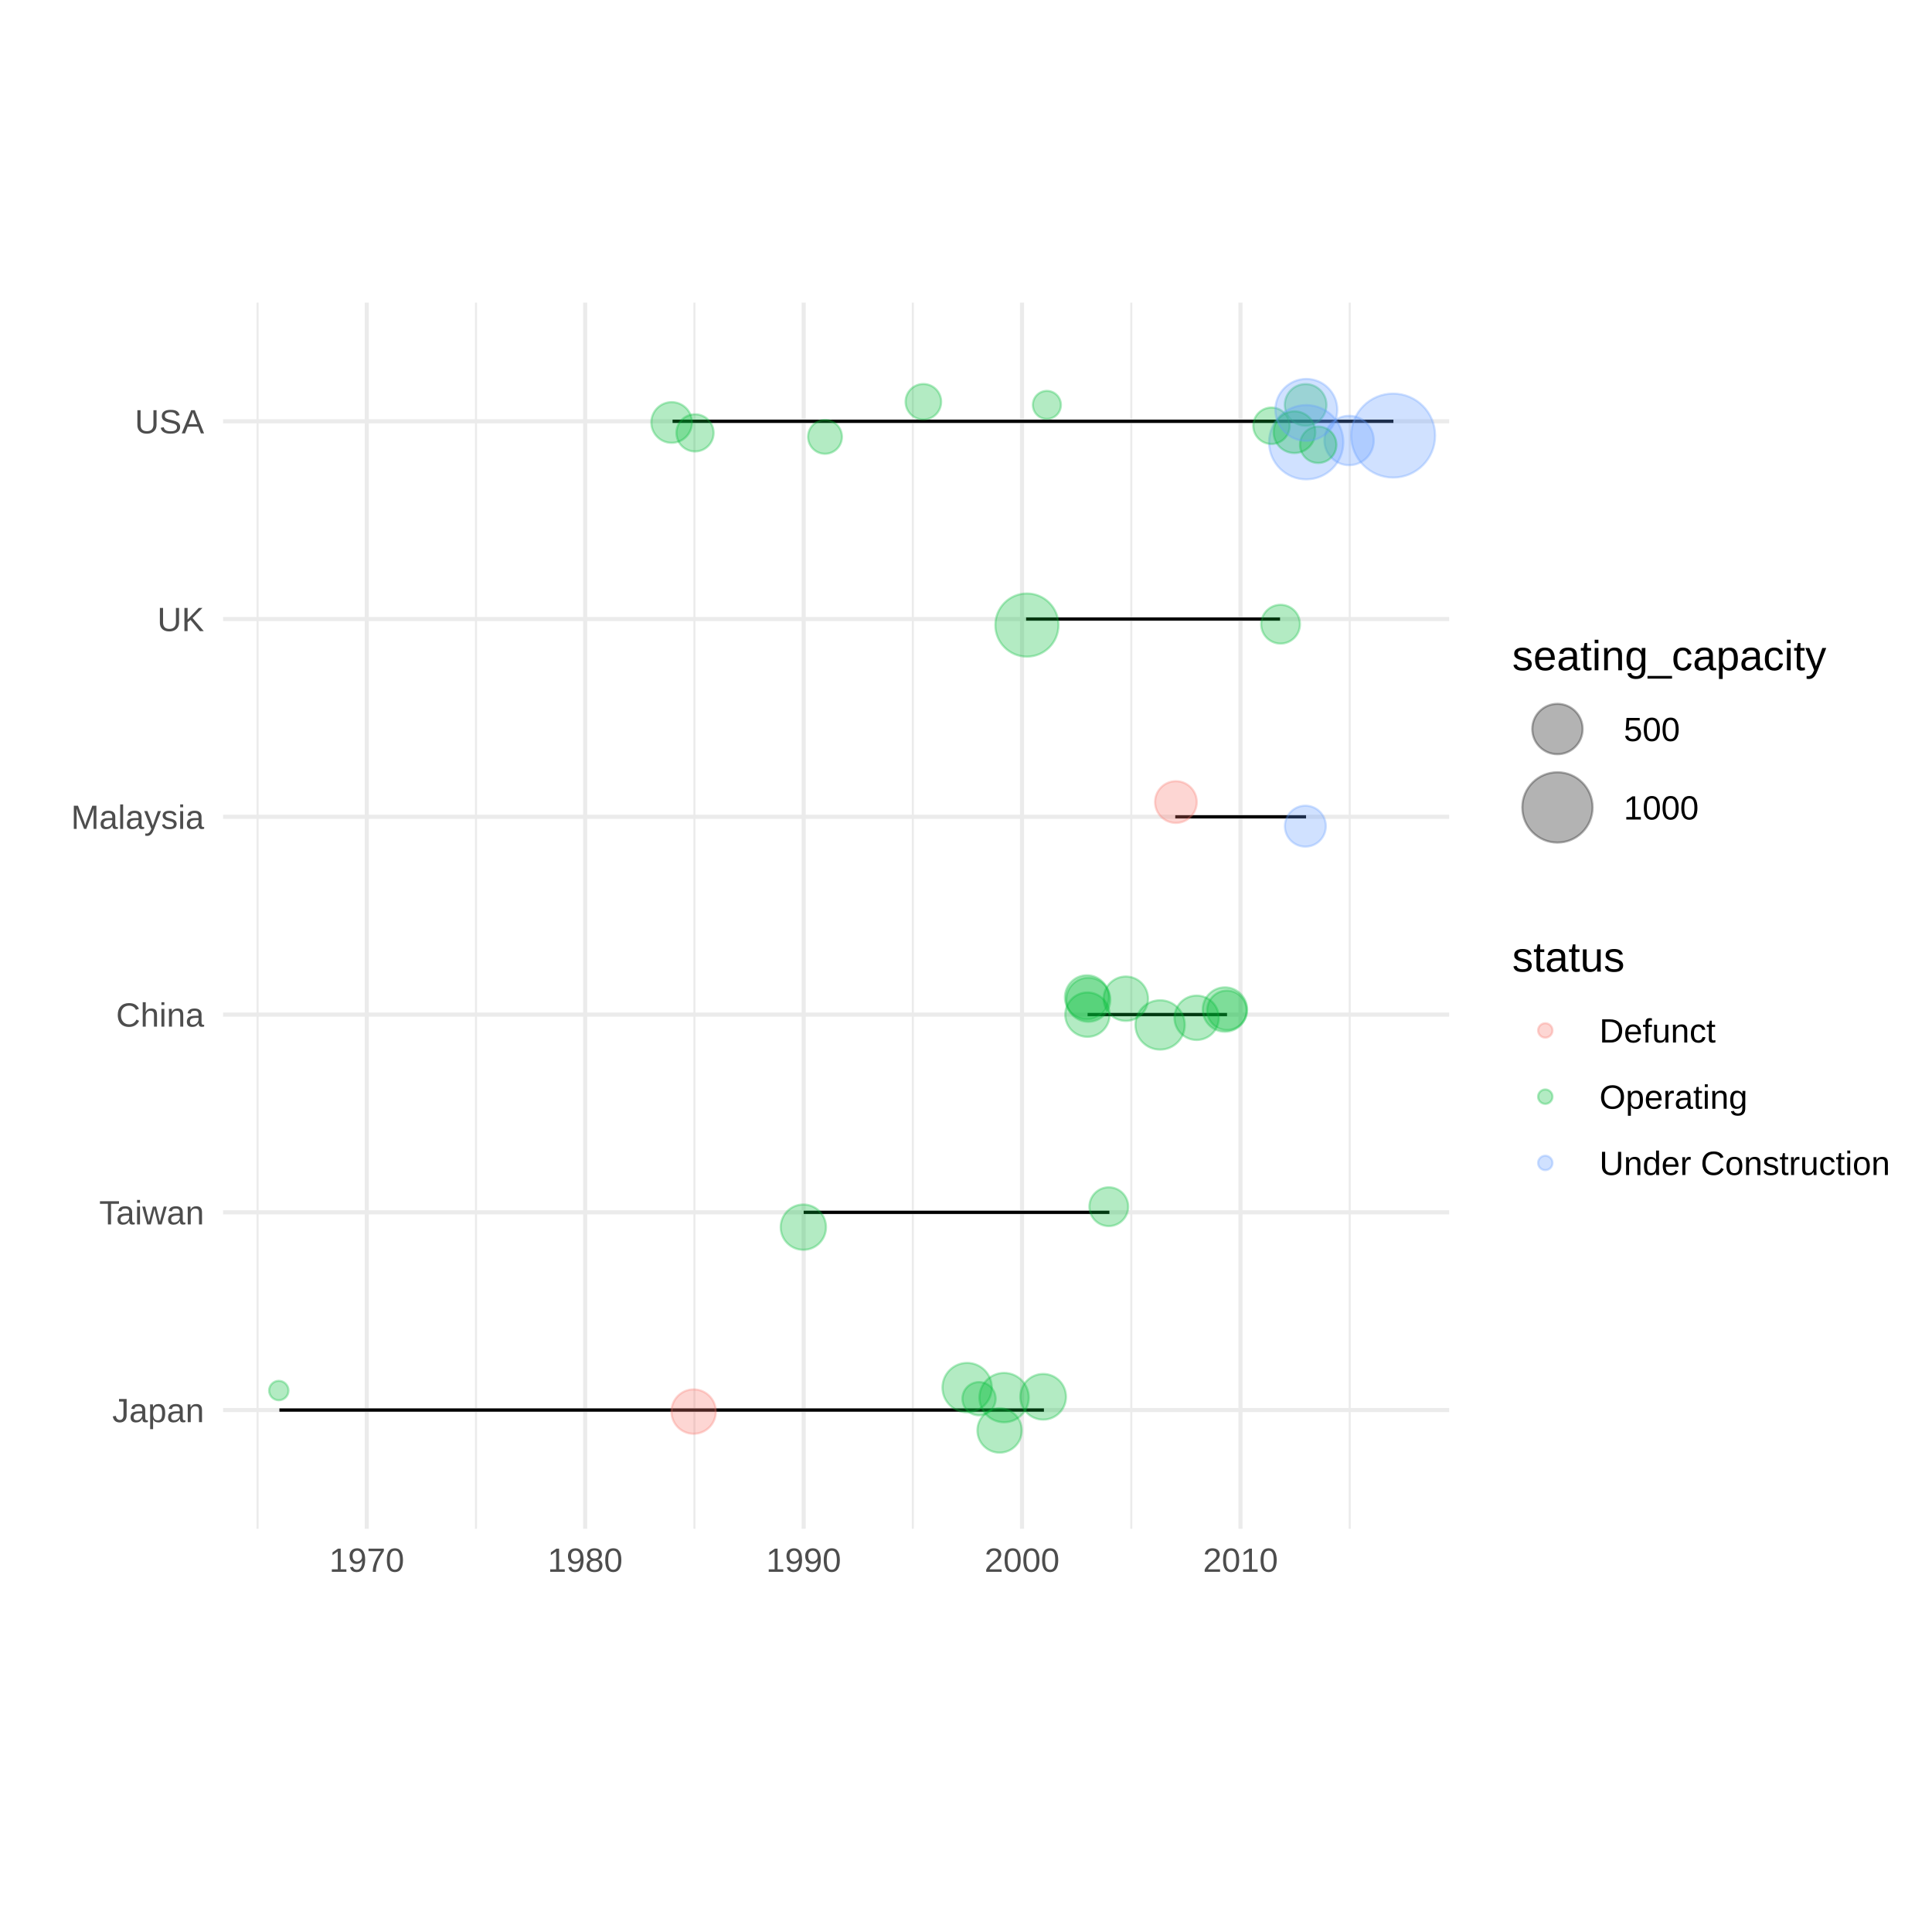
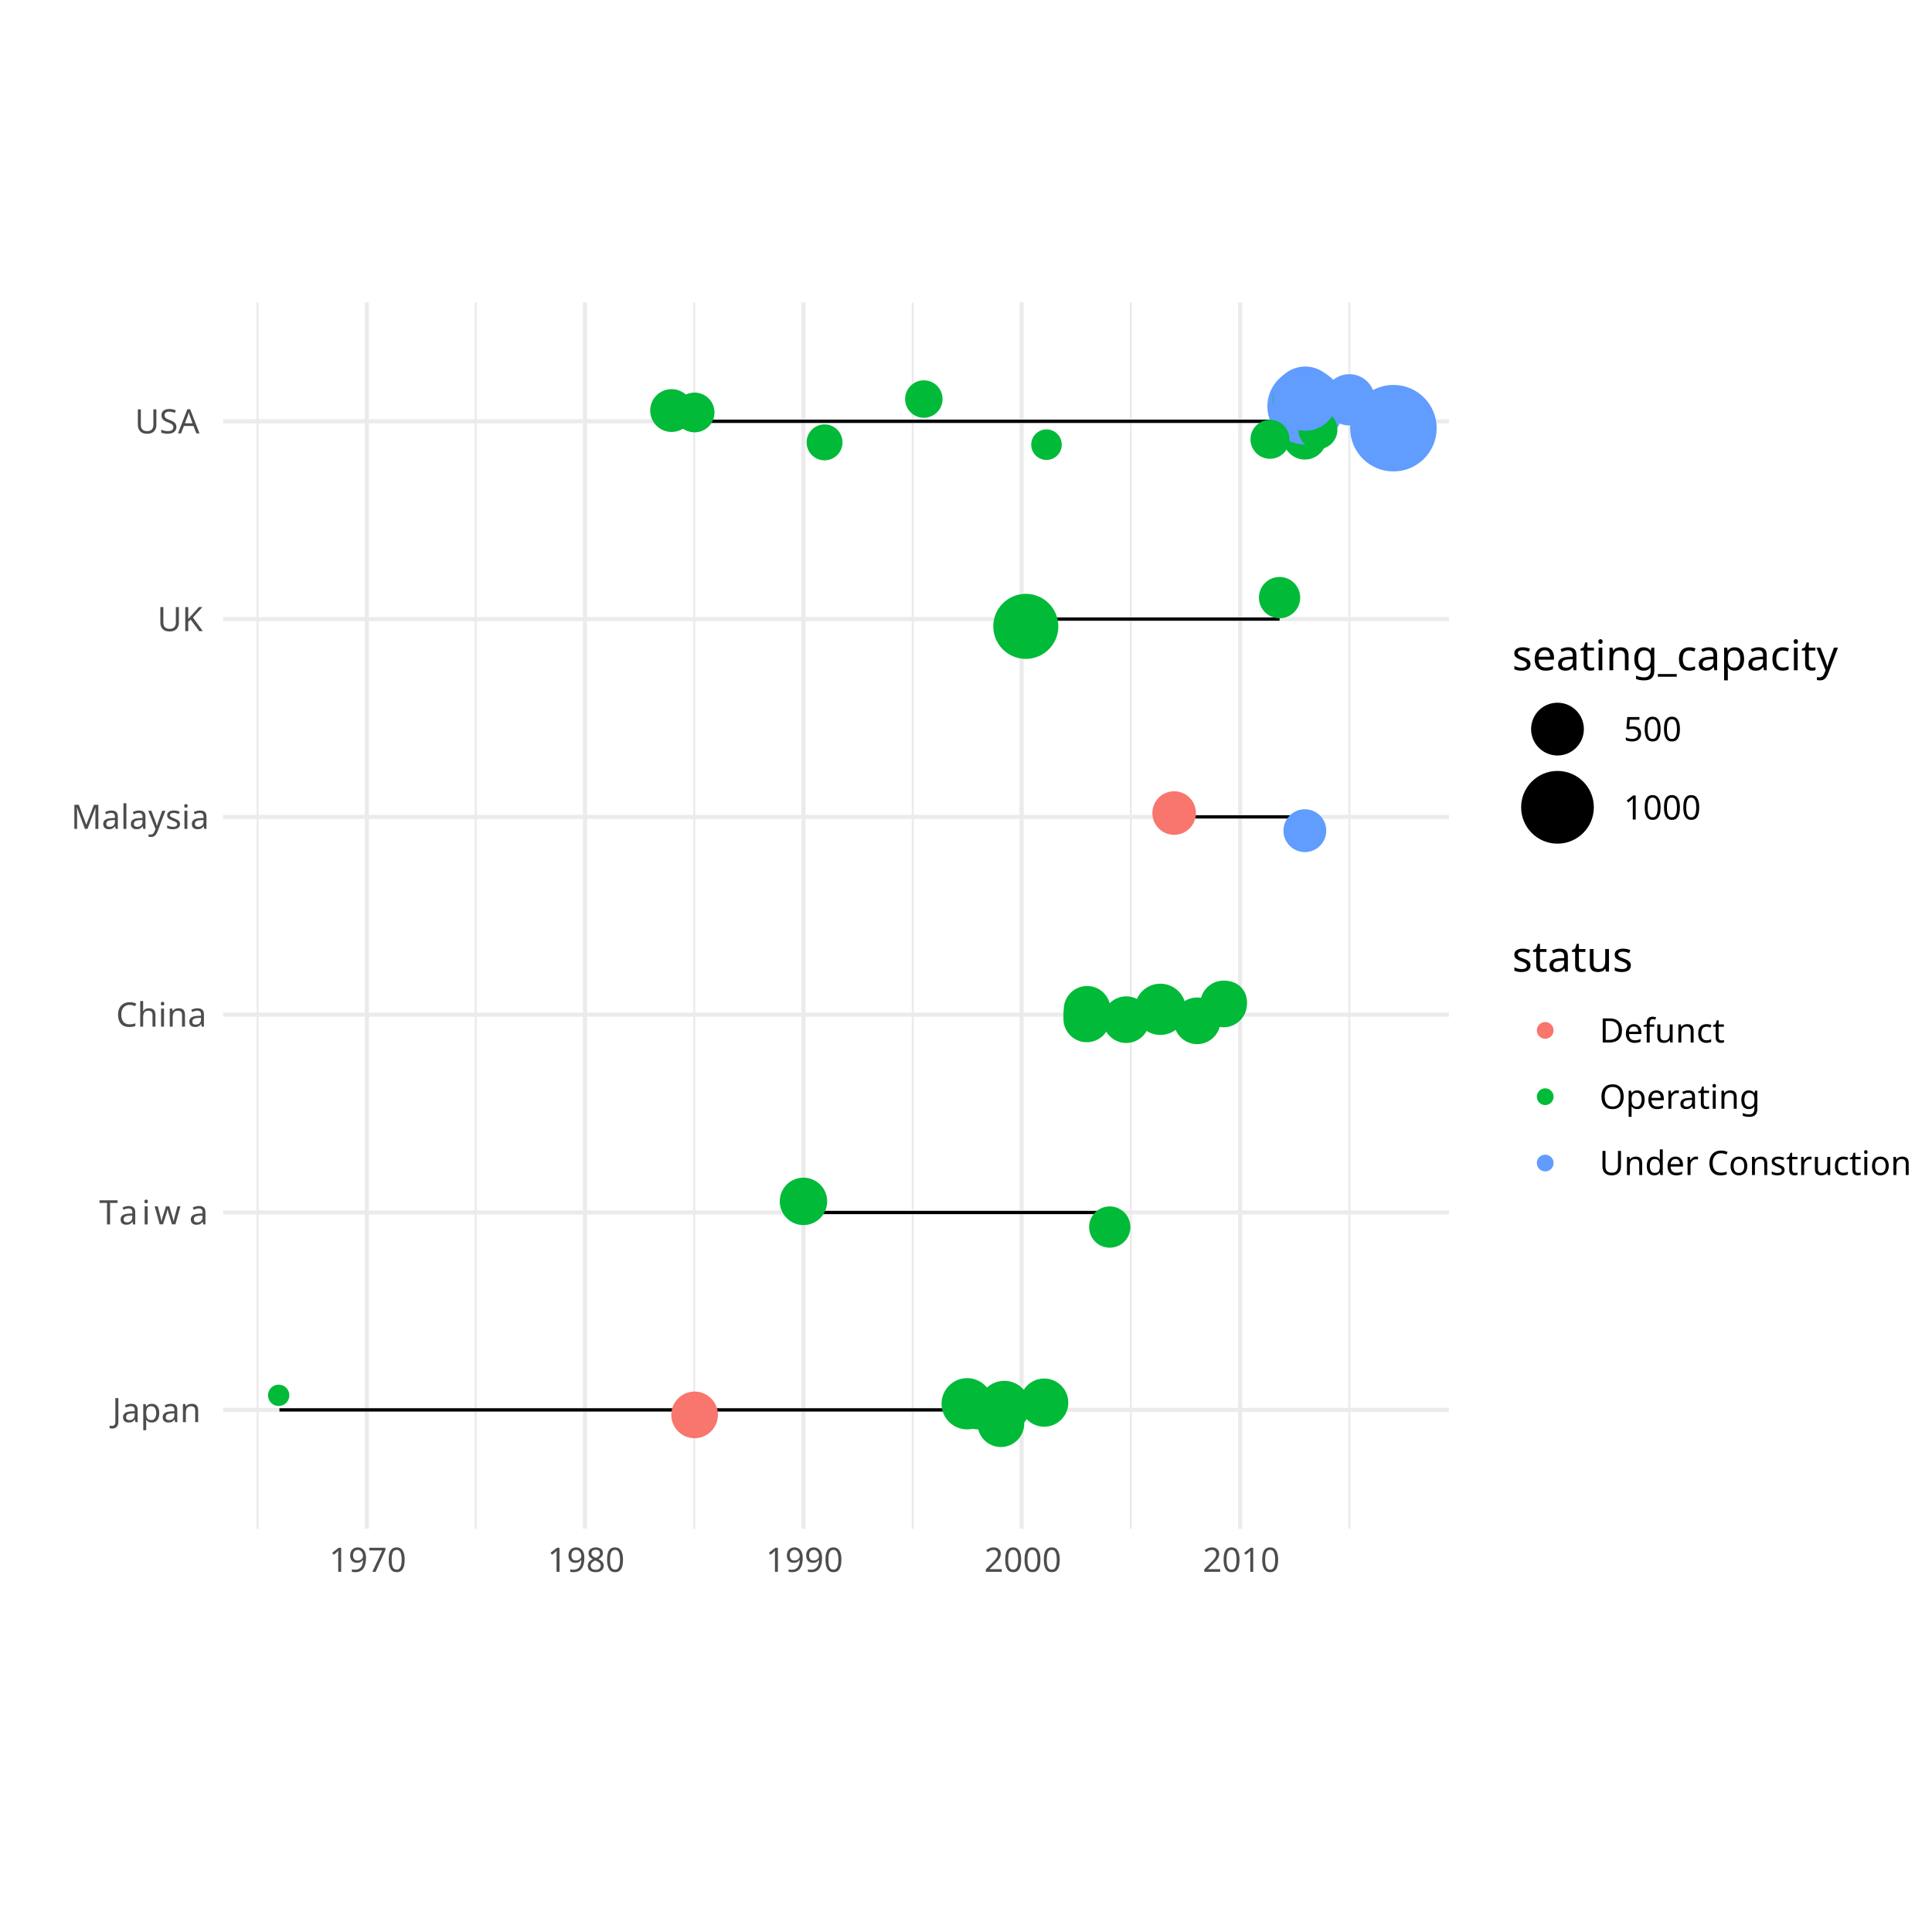
- <svg xmlns="http://www.w3.org/2000/svg" class="svglite" width="504.00pt" height="504.00pt" viewBox="0 0 504.00 504.00">
-   <defs>
-     <style type="text/css">
-     .svglite line, .svglite polyline, .svglite polygon, .svglite path, .svglite rect, .svglite circle {
-       fill: none;
-       stroke: #000000;
-       stroke-linecap: round;
-       stroke-linejoin: round;
-       stroke-miterlimit: 10.00;
-     }
-     .svglite text {
-       white-space: pre;
-     }
-   </style>
-   </defs>
-   <rect width="100%" height="100%" style="stroke: none; fill: none;" />
-   <defs>
-     <clipPath id="cpMC4wMHw1MDQuMDB8MC4wMHw1MDQuMDA=">
-       <rect x="0.00" y="0.00" width="504.00" height="504.00" />
-     </clipPath>
-   </defs>
-   <g clip-path="url(#cpMC4wMHw1MDQuMDB8MC4wMHw1MDQuMDA=)">
- </g>
-   <defs>
-     <clipPath id="cpMC4wMHw1MDQuMDB8NzMuNDd8NDMwLjUz">
-       <rect x="0.00" y="73.47" width="504.00" height="357.06" />
-     </clipPath>
-   </defs>
-   <g clip-path="url(#cpMC4wMHw1MDQuMDB8NzMuNDd8NDMwLjUz)">
- </g>
-   <g clip-path="url(#cpMC4wMHw1MDQuMDB8MC4wMHw1MDQuMDA=)">
- </g>
-   <defs>
-     <clipPath id="cpNTguMTl8Mzc4LjA0fDc4Ljk1fDM5OC44MA==">
-       <rect x="58.19" y="78.95" width="319.85" height="319.85" />
-     </clipPath>
-   </defs>
-   <g clip-path="url(#cpNTguMTl8Mzc4LjA0fDc4Ljk1fDM5OC44MA==)">
-     <polyline points="67.19,398.80 67.19,78.95 " style="stroke-width: 0.53; stroke: #EBEBEB; stroke-linecap: butt;" />
-     <polyline points="124.17,398.80 124.17,78.95 " style="stroke-width: 0.53; stroke: #EBEBEB; stroke-linecap: butt;" />
-     <polyline points="181.15,398.80 181.15,78.95 " style="stroke-width: 0.53; stroke: #EBEBEB; stroke-linecap: butt;" />
-     <polyline points="238.13,398.80 238.13,78.95 " style="stroke-width: 0.53; stroke: #EBEBEB; stroke-linecap: butt;" />
-     <polyline points="295.12,398.80 295.12,78.95 " style="stroke-width: 0.53; stroke: #EBEBEB; stroke-linecap: butt;" />
-     <polyline points="352.10,398.80 352.10,78.95 " style="stroke-width: 0.53; stroke: #EBEBEB; stroke-linecap: butt;" />
-     <polyline points="58.19,367.84 378.04,367.84 " style="stroke-width: 1.07; stroke: #EBEBEB; stroke-linecap: butt;" />
-     <polyline points="58.19,316.26 378.04,316.26 " style="stroke-width: 1.07; stroke: #EBEBEB; stroke-linecap: butt;" />
-     <polyline points="58.19,264.67 378.04,264.67 " style="stroke-width: 1.07; stroke: #EBEBEB; stroke-linecap: butt;" />
-     <polyline points="58.19,213.08 378.04,213.08 " style="stroke-width: 1.07; stroke: #EBEBEB; stroke-linecap: butt;" />
-     <polyline points="58.19,161.49 378.04,161.49 " style="stroke-width: 1.07; stroke: #EBEBEB; stroke-linecap: butt;" />
-     <polyline points="58.19,109.90 378.04,109.90 " style="stroke-width: 1.07; stroke: #EBEBEB; stroke-linecap: butt;" />
-     <polyline points="95.68,398.80 95.68,78.95 " style="stroke-width: 1.07; stroke: #EBEBEB; stroke-linecap: butt;" />
-     <polyline points="152.65,398.80 152.65,78.95 " style="stroke-width: 1.07; stroke: #EBEBEB; stroke-linecap: butt;" />
-     <polyline points="209.65,398.80 209.65,78.95 " style="stroke-width: 1.07; stroke: #EBEBEB; stroke-linecap: butt;" />
-     <polyline points="266.62,398.80 266.62,78.95 " style="stroke-width: 1.07; stroke: #EBEBEB; stroke-linecap: butt;" />
-     <polyline points="323.61,398.80 323.61,78.95 " style="stroke-width: 1.07; stroke: #EBEBEB; stroke-linecap: butt;" />
-     <polyline points="72.89,367.84 181.16,367.84 252.53,367.84 255.23,367.84 260.93,367.84 262.11,367.84 272.33,367.84 " style="stroke-width: 0.85; stroke-linecap: butt;" />
-     <polyline points="209.65,316.26 289.41,316.26 " style="stroke-width: 0.85; stroke-linecap: butt;" />
-     <polyline points="283.72,264.67 283.72,264.67 283.72,264.67 293.69,264.67 302.75,264.67 312.21,264.67 319.38,264.67 320.10,264.67 " style="stroke-width: 0.85; stroke-linecap: butt;" />
-     <polyline points="306.59,213.08 340.71,213.08 " style="stroke-width: 0.85; stroke-linecap: butt;" />
-     <polyline points="267.68,161.49 333.92,161.49 " style="stroke-width: 0.85; stroke-linecap: butt;" />
-     <polyline points="175.45,109.90 181.16,109.90 215.34,109.90 240.96,109.90 272.92,109.90 331.47,109.90 337.81,109.90 340.71,109.90 340.71,109.90 340.71,109.90 343.77,109.90 352.10,109.90 363.50,109.90 " style="stroke-width: 0.85; stroke-linecap: butt;" />
-     <circle cx="334.06" cy="162.83" r="5.06" style="stroke-width: 0.57; stroke: #00BA38; stroke-opacity: 0.30; fill: #00BA38; fill-opacity: 0.30;" />
-     <circle cx="293.70" cy="260.53" r="5.79" style="stroke-width: 0.57; stroke: #00BA38; stroke-opacity: 0.30; fill: #00BA38; fill-opacity: 0.30;" />
-     <circle cx="175.22" cy="110.21" r="5.31" style="stroke-width: 0.57; stroke: #00BA38; stroke-opacity: 0.30; fill: #00BA38; fill-opacity: 0.30;" />
-     <circle cx="261.94" cy="364.59" r="6.44" style="stroke-width: 0.57; stroke: #00BA38; stroke-opacity: 0.30; fill: #00BA38; fill-opacity: 0.30;" />
-     <circle cx="260.77" cy="373.16" r="5.79" style="stroke-width: 0.57; stroke: #00BA38; stroke-opacity: 0.30; fill: #00BA38; fill-opacity: 0.30;" />
-     <circle cx="272.13" cy="364.38" r="5.96" style="stroke-width: 0.57; stroke: #00BA38; stroke-opacity: 0.30; fill: #00BA38; fill-opacity: 0.30;" />
-     <circle cx="306.76" cy="209.23" r="5.44" style="stroke-width: 0.57; stroke: #F8766D; stroke-opacity: 0.30; fill: #F8766D; fill-opacity: 0.30;" />
-     <circle cx="340.53" cy="215.52" r="5.34" style="stroke-width: 0.57; stroke: #619CFF; stroke-opacity: 0.30; fill: #619CFF; fill-opacity: 0.30;" />
-     <circle cx="340.60" cy="105.63" r="5.44" style="stroke-width: 0.57; stroke: #00BA38; stroke-opacity: 0.30; fill: #00BA38; fill-opacity: 0.30;" />
-     <circle cx="283.90" cy="260.80" r="5.75" style="stroke-width: 0.57; stroke: #00BA38; stroke-opacity: 0.30; fill: #00BA38; fill-opacity: 0.30;" />
-     <circle cx="255.40" cy="364.88" r="4.34" style="stroke-width: 0.57; stroke: #00BA38; stroke-opacity: 0.30; fill: #00BA38; fill-opacity: 0.30;" />
-     <circle cx="340.75" cy="115.36" r="9.69" style="stroke-width: 0.57; stroke: #619CFF; stroke-opacity: 0.30; fill: #619CFF; fill-opacity: 0.30;" />
-     <circle cx="267.89" cy="163.06" r="8.24" style="stroke-width: 0.57; stroke: #00BA38; stroke-opacity: 0.30; fill: #00BA38; fill-opacity: 0.30;" />
-     <circle cx="273.10" cy="105.63" r="3.66" style="stroke-width: 0.57; stroke: #00BA38; stroke-opacity: 0.30; fill: #00BA38; fill-opacity: 0.30;" />
-     <circle cx="289.25" cy="314.79" r="5.06" style="stroke-width: 0.57; stroke: #00BA38; stroke-opacity: 0.30; fill: #00BA38; fill-opacity: 0.30;" />
-     <circle cx="331.69" cy="111.07" r="4.75" style="stroke-width: 0.57; stroke: #00BA38; stroke-opacity: 0.30; fill: #00BA38; fill-opacity: 0.30;" />
-     <circle cx="240.88" cy="104.81" r="4.64" style="stroke-width: 0.57; stroke: #00BA38; stroke-opacity: 0.30; fill: #00BA38; fill-opacity: 0.30;" />
-     <circle cx="363.43" cy="113.63" r="10.95" style="stroke-width: 0.57; stroke: #619CFF; stroke-opacity: 0.30; fill: #619CFF; fill-opacity: 0.30;" />
-     <circle cx="351.94" cy="114.91" r="6.44" style="stroke-width: 0.57; stroke: #619CFF; stroke-opacity: 0.30; fill: #619CFF; fill-opacity: 0.30;" />
-     <circle cx="337.69" cy="112.74" r="5.44" style="stroke-width: 0.57; stroke: #00BA38; stroke-opacity: 0.30; fill: #00BA38; fill-opacity: 0.30;" />
-     <circle cx="283.56" cy="260.17" r="5.75" style="stroke-width: 0.57; stroke: #00BA38; stroke-opacity: 0.30; fill: #00BA38; fill-opacity: 0.30;" />
-     <circle cx="72.73" cy="362.75" r="2.53" style="stroke-width: 0.57; stroke: #00BA38; stroke-opacity: 0.30; fill: #00BA38; fill-opacity: 0.30;" />
-     <circle cx="215.22" cy="113.96" r="4.42" style="stroke-width: 0.57; stroke: #00BA38; stroke-opacity: 0.30; fill: #00BA38; fill-opacity: 0.30;" />
-     <circle cx="209.57" cy="320.13" r="5.91" style="stroke-width: 0.57; stroke: #00BA38; stroke-opacity: 0.30; fill: #00BA38; fill-opacity: 0.30;" />
-     <circle cx="343.88" cy="116.02" r="4.75" style="stroke-width: 0.57; stroke: #00BA38; stroke-opacity: 0.30; fill: #00BA38; fill-opacity: 0.30;" />
-     <circle cx="340.78" cy="106.93" r="8.08" style="stroke-width: 0.57; stroke: #619CFF; stroke-opacity: 0.30; fill: #619CFF; fill-opacity: 0.30;" />
-     <circle cx="312.17" cy="265.51" r="5.79" style="stroke-width: 0.57; stroke: #00BA38; stroke-opacity: 0.30; fill: #00BA38; fill-opacity: 0.30;" />
-     <circle cx="302.64" cy="267.37" r="6.44" style="stroke-width: 0.57; stroke: #00BA38; stroke-opacity: 0.30; fill: #00BA38; fill-opacity: 0.30;" />
-     <circle cx="320.06" cy="263.56" r="5.15" style="stroke-width: 0.57; stroke: #00BA38; stroke-opacity: 0.30; fill: #00BA38; fill-opacity: 0.30;" />
-     <circle cx="180.95" cy="368.24" r="5.79" style="stroke-width: 0.57; stroke: #F8766D; stroke-opacity: 0.30; fill: #F8766D; fill-opacity: 0.30;" />
-     <circle cx="252.30" cy="361.98" r="6.44" style="stroke-width: 0.57; stroke: #00BA38; stroke-opacity: 0.30; fill: #00BA38; fill-opacity: 0.30;" />
-     <circle cx="181.31" cy="112.92" r="4.85" style="stroke-width: 0.57; stroke: #00BA38; stroke-opacity: 0.30; fill: #00BA38; fill-opacity: 0.30;" />
-     <circle cx="319.55" cy="263.36" r="5.79" style="stroke-width: 0.57; stroke: #00BA38; stroke-opacity: 0.30; fill: #00BA38; fill-opacity: 0.30;" />
-     <circle cx="283.68" cy="264.69" r="5.79" style="stroke-width: 0.57; stroke: #00BA38; stroke-opacity: 0.30; fill: #00BA38; fill-opacity: 0.30;" />
+ <svg xmlns="http://www.w3.org/2000/svg" xmlns:xlink="http://www.w3.org/1999/xlink" version="1.1" x="0px" y="0px" viewBox="0 0 504 504" style="enable-background:new 0 0 504 504;" xml:space="preserve">
+   <style type="text/css">
+ 	.st0{display:none;}
+ 	.st1{display:inline;fill:none;}
+ 	.st2{display:inline;}
+ 	.st3{fill:none;stroke:#EBEBEB;stroke-width:0.53;stroke-linejoin:round;stroke-miterlimit:10;}
+ 	.st4{fill:none;stroke:#EBEBEB;stroke-width:1.07;stroke-linejoin:round;stroke-miterlimit:10;}
+ 	.st5{fill:none;stroke:#000000;stroke-width:0.85;stroke-linejoin:round;stroke-miterlimit:10;}
+ 	.st6{fill:#00BA38;stroke:#00BA38;stroke-width:0.57;stroke-linecap:round;stroke-linejoin:round;stroke-miterlimit:10;}
+ 	.st7{fill:#F8766D;stroke:#F8766D;stroke-width:0.57;stroke-linecap:round;stroke-linejoin:round;stroke-miterlimit:10;}
+ 	.st8{fill:#619CFF;stroke:#619CFF;stroke-width:0.57;stroke-linecap:round;stroke-linejoin:round;stroke-miterlimit:10;}
+ 	.st9{fill:none;}
+ 	.st10{fill:#4D4D4D;}
+ 	.st11{font-family:'ArialMT';}
+ 	.st12{font-size:8.8px;}
+ 	.st13{enable-background:new    ;}
+ 	.st14{letter-spacing:1;}
+ 	.st15{font-size:11px;}
+ 	.st16{stroke:#000000;stroke-width:0.57;stroke-linecap:round;stroke-linejoin:round;stroke-miterlimit:10;}
+ </style>
+   <g id="Layer_1" class="st0">
+     <rect class="st1" width="504" height="504" />
+     <g>
+       <defs>
+         <rect id="SVGID_1_" width="504" height="504" />
+       </defs>
+       <clipPath id="SVGID_00000152242141943886133470000007464748079227951490_" class="st2">
+         <use xlink:href="#SVGID_1_" style="overflow:visible;" />
+       </clipPath>
+     </g>
+     <g>
+       <defs>
+         <rect id="SVGID_00000000190298031557892990000000726165618917385911_" y="73.5" width="504" height="357.1" />
+       </defs>
+       <clipPath id="SVGID_00000051372746813783532050000010495682968505712292_" class="st2">
+         <use xlink:href="#SVGID_00000000190298031557892990000000726165618917385911_" style="overflow:visible;" />
+       </clipPath>
+     </g>
+     <g>
+       <defs>
+         <rect id="SVGID_00000057130999942299458920000006429878721828575926_" width="504" height="504" />
+       </defs>
+       <clipPath id="SVGID_00000147931489729967346600000000437950574573689243_" class="st2">
+         <use xlink:href="#SVGID_00000057130999942299458920000006429878721828575926_" style="overflow:visible;" />
+       </clipPath>
+     </g>
+     <g id="Plot" class="st2">
+ 	</g>
+     <g id="Labels" class="st2">
+       <defs>
+         <rect id="SVGID_00000070805207644903083500000002628196729633675165_" width="504" height="504" />
+       </defs>
+       <clipPath id="SVGID_00000158736813575008798790000009078080818490970043_">
+         <use xlink:href="#SVGID_00000070805207644903083500000002628196729633675165_" style="overflow:visible;" />
+       </clipPath>
+     </g>
  </g>
-   <g clip-path="url(#cpMC4wMHw1MDQuMDB8MC4wMHw1MDQuMDA=)">
-     <text x="53.26" y="371.00" text-anchor="end" style="font-size: 8.80px;fill: #4D4D4D; font-family: &quot;Arial&quot;;" textLength="23.98px" lengthAdjust="spacingAndGlyphs">Japan</text>
-     <text x="53.26" y="319.41" text-anchor="end" style="font-size: 8.80px;fill: #4D4D4D; font-family: &quot;Arial&quot;;" textLength="28.36px" lengthAdjust="spacingAndGlyphs">Taiwan</text>
-     <text x="53.26" y="267.82" text-anchor="end" style="font-size: 8.80px;fill: #4D4D4D; font-family: &quot;Arial&quot;;" textLength="22.99px" lengthAdjust="spacingAndGlyphs">China</text>
-     <text x="53.26" y="216.23" text-anchor="end" style="font-size: 8.80px;fill: #4D4D4D; font-family: &quot;Arial&quot;;" textLength="34.72px" lengthAdjust="spacingAndGlyphs">Malaysia</text>
-     <text x="53.26" y="164.64" text-anchor="end" style="font-size: 8.80px;fill: #4D4D4D; font-family: &quot;Arial&quot;;" textLength="12.22px" lengthAdjust="spacingAndGlyphs">UK</text>
-     <text x="53.26" y="113.06" text-anchor="end" style="font-size: 8.80px;fill: #4D4D4D; font-family: &quot;Arial&quot;;" textLength="18.09px" lengthAdjust="spacingAndGlyphs">USA</text>
-     <text x="95.68" y="410.04" text-anchor="middle" style="font-size: 8.80px;fill: #4D4D4D; font-family: &quot;Arial&quot;;" textLength="19.58px" lengthAdjust="spacingAndGlyphs">1970</text>
-     <text x="152.65" y="410.04" text-anchor="middle" style="font-size: 8.80px;fill: #4D4D4D; font-family: &quot;Arial&quot;;" textLength="19.58px" lengthAdjust="spacingAndGlyphs">1980</text>
-     <text x="209.65" y="410.04" text-anchor="middle" style="font-size: 8.80px;fill: #4D4D4D; font-family: &quot;Arial&quot;;" textLength="19.58px" lengthAdjust="spacingAndGlyphs">1990</text>
-     <text x="266.62" y="410.04" text-anchor="middle" style="font-size: 8.80px;fill: #4D4D4D; font-family: &quot;Arial&quot;;" textLength="19.58px" lengthAdjust="spacingAndGlyphs">2000</text>
-     <text x="323.61" y="410.04" text-anchor="middle" style="font-size: 8.80px;fill: #4D4D4D; font-family: &quot;Arial&quot;;" textLength="19.58px" lengthAdjust="spacingAndGlyphs">2010</text>
-     <text x="394.48" y="174.85" style="font-size: 11.00px; font-family: &quot;Arial&quot;;" textLength="81.95px" lengthAdjust="spacingAndGlyphs">seating_capacity</text>
-     <circle cx="406.29" cy="190.18" r="6.57" style="stroke-width: 0.57; stroke: #000000; stroke-opacity: 0.30; fill: #000000; fill-opacity: 0.30;" />
-     <circle cx="406.29" cy="210.63" r="9.17" style="stroke-width: 0.57; stroke: #000000; stroke-opacity: 0.30; fill: #000000; fill-opacity: 0.30;" />
-     <text x="423.58" y="193.34" style="font-size: 8.80px; font-family: &quot;Arial&quot;;" textLength="14.69px" lengthAdjust="spacingAndGlyphs">500</text>
-     <text x="423.58" y="213.79" style="font-size: 8.80px; font-family: &quot;Arial&quot;;" textLength="19.58px" lengthAdjust="spacingAndGlyphs">1000</text>
-     <text x="394.48" y="253.47" style="font-size: 11.00px; font-family: &quot;Arial&quot;;" textLength="29.35px" lengthAdjust="spacingAndGlyphs">status</text>
-     <circle cx="403.12" cy="268.81" r="1.88" style="stroke-width: 0.57; stroke: #F8766D; stroke-opacity: 0.30; fill: #F8766D; fill-opacity: 0.30;" />
-     <circle cx="403.12" cy="286.09" r="1.88" style="stroke-width: 0.57; stroke: #00BA38; stroke-opacity: 0.30; fill: #00BA38; fill-opacity: 0.30;" />
-     <circle cx="403.12" cy="303.37" r="1.88" style="stroke-width: 0.57; stroke: #619CFF; stroke-opacity: 0.30; fill: #619CFF; fill-opacity: 0.30;" />
-     <text x="417.24" y="271.96" style="font-size: 8.80px; font-family: &quot;Arial&quot;;" textLength="30.32px" lengthAdjust="spacingAndGlyphs">Defunct</text>
-     <text x="417.24" y="289.24" style="font-size: 8.80px; font-family: &quot;Arial&quot;;" textLength="38.64px" lengthAdjust="spacingAndGlyphs">Operating</text>
-     <text x="417.24" y="306.52" style="font-size: 8.80px; font-family: &quot;Arial&quot;;" textLength="75.80px" lengthAdjust="spacingAndGlyphs">Under Construction</text>
+   <g id="Layer_2">
+     <g>
+       <line class="st3" x1="67.2" y1="398.8" x2="67.2" y2="78.9" />
+       <line class="st3" x1="124.1" y1="398.8" x2="124.1" y2="78.9" />
+       <line class="st3" x1="181.1" y1="398.8" x2="181.1" y2="78.9" />
+       <line class="st3" x1="238.1" y1="398.8" x2="238.1" y2="78.9" />
+       <line class="st3" x1="295" y1="398.8" x2="295" y2="78.9" />
+       <line class="st3" x1="352" y1="398.8" x2="352" y2="78.9" />
+       <line class="st4" x1="58.2" y1="367.8" x2="378" y2="367.8" />
+       <line class="st4" x1="58.2" y1="316.3" x2="378" y2="316.3" />
+       <line class="st4" x1="58.2" y1="264.7" x2="378" y2="264.7" />
+       <line class="st4" x1="58.2" y1="213.1" x2="378" y2="213.1" />
+       <line class="st4" x1="58.2" y1="161.5" x2="378" y2="161.5" />
+       <line class="st4" x1="58.2" y1="109.9" x2="378" y2="109.9" />
+       <line class="st4" x1="95.7" y1="398.8" x2="95.7" y2="78.9" />
+       <line class="st4" x1="152.6" y1="398.8" x2="152.6" y2="78.9" />
+       <line class="st4" x1="209.6" y1="398.8" x2="209.6" y2="78.9" />
+       <line class="st4" x1="266.5" y1="398.8" x2="266.5" y2="78.9" />
+       <line class="st4" x1="323.5" y1="398.8" x2="323.5" y2="78.9" />
+       <polyline class="st5" points="72.9,367.8 181.1,367.8 252.5,367.8 255.2,367.8 260.9,367.8 262,367.8 272.2,367.8   " />
+       <line class="st5" x1="209.6" y1="316.3" x2="289.3" y2="316.3" />
+       <polyline class="st5" points="283.6,264.7 283.6,264.7 283.6,264.7 293.6,264.7 302.7,264.7 312.1,264.7 319.3,264.7 320,264.7       " />
+       <line class="st5" x1="306.5" y1="213.1" x2="340.6" y2="213.1" />
+       <line class="st5" x1="267.6" y1="161.5" x2="333.8" y2="161.5" />
+       <polyline class="st5" points="175.4,109.9 181.1,109.9 215.3,109.9 240.9,109.9 272.9,109.9 331.4,109.9 337.7,109.9 340.6,109.9     340.6,109.9 340.6,109.9 343.7,109.9 352,109.9 363.4,109.9   " />
+       <circle class="st6" cx="333.8" cy="155.9" r="5.1" />
+       <circle class="st6" cx="293.8" cy="266" r="5.8" />
+       <circle class="st6" cx="175.2" cy="107.1" r="5.3" />
+       <circle class="st6" cx="262" cy="366.9" r="6.4" />
+       <circle class="st6" cx="261.1" cy="371.4" r="5.8" />
+       <circle class="st6" cx="272.4" cy="365.9" r="6" />
+       <circle class="st7" cx="306.3" cy="212.1" r="5.4" />
+       <circle class="st8" cx="340.4" cy="216.7" r="5.3" />
+       <circle class="st6" cx="340.4" cy="114.2" r="5.4" />
+       <circle class="st6" cx="283.5" cy="265.8" r="5.8" />
+       <circle class="st6" cx="255.1" cy="368.3" r="4.3" />
+       <circle class="st8" cx="340.6" cy="106" r="9.7" />
+       <circle class="st6" cx="267.6" cy="163.4" r="8.2" />
+       <circle class="st6" cx="273" cy="116" r="3.7" />
+       <circle class="st6" cx="289.5" cy="320.1" r="5.1" />
+       <circle class="st6" cx="331.3" cy="114.6" r="4.8" />
+       <circle class="st6" cx="241" cy="104.1" r="4.6" />
+       <circle class="st8" cx="363.5" cy="111.7" r="11" />
+       <circle class="st8" cx="352" cy="104.3" r="6.4" />
+       <circle class="st6" cx="337.7" cy="104" r="5.4" />
+       <circle class="st6" cx="283.6" cy="263.3" r="5.8" />
+       <circle class="st6" cx="72.7" cy="364" r="2.5" />
+       <circle class="st6" cx="215.1" cy="115.4" r="4.4" />
+       <circle class="st6" cx="209.6" cy="313.4" r="5.9" />
+       <circle class="st6" cx="343.8" cy="112.1" r="4.8" />
+       <circle class="st8" cx="340.5" cy="104" r="8.1" />
+       <circle class="st6" cx="312.3" cy="266.3" r="5.8" />
+       <circle class="st6" cx="302.7" cy="263.3" r="6.4" />
+       <circle class="st6" cx="319.9" cy="261.3" r="5.1" />
+       <circle class="st7" cx="181.2" cy="369.1" r="5.8" />
+       <circle class="st6" cx="252.3" cy="366.2" r="6.4" />
+       <circle class="st6" cx="181.2" cy="107.6" r="4.9" />
+       <circle class="st6" cx="319.2" cy="261.9" r="5.8" />
+       <circle class="st6" cx="283.5" cy="264.6" r="5.8" />
+     </g>
+     <g>
+       <rect x="29.3" y="363.4" class="st9" width="24" height="10.4" />
+       <text transform="matrix(1 0 0 1 29.2832 371)" class="st10 st11 st12">Japan</text>
+       <rect x="25.9" y="311.9" class="st9" width="28.4" height="10.4" />
+       <text transform="matrix(1 0 0 1 25.8672 319.4102)" class="st13">
+         <tspan x="0" y="0" class="st10 st11 st12 st14">Taiw</tspan>
+         <tspan x="23.5" y="0" class="st10 st11 st12">a</tspan>
+       </text>
+       <text transform="matrix(1 0 0 1 30.2674 267.8201)" class="st10 st11 st12">China</text>
+       <text transform="matrix(1 0 0 1 18.537 216.23)" class="st10 st11 st12">Malaysia</text>
+       <text transform="matrix(1 0 0 1 41.0354 164.6399)" class="st10 st11 st12">UK</text>
+       <text transform="matrix(1 0 0 1 35.1659 113.0601)" class="st10 st11 st12">USA</text>
+       <rect x="85.9" y="402.5" class="st9" width="19.6" height="10.4" />
+       <text transform="matrix(1 0 0 1 85.8716 410.04)" class="st10 st11 st12">1970</text>
+       <rect x="142.8" y="402.5" class="st9" width="19.6" height="10.4" />
+       <text transform="matrix(1 0 0 1 142.8315 410.04)" class="st10 st11 st12">1980</text>
+       <rect x="199.8" y="402.5" class="st9" width="19.6" height="10.4" />
+       <text transform="matrix(1 0 0 1 199.8018 410.04)" class="st10 st11 st12">1990</text>
+       <rect x="256.8" y="402.5" class="st9" width="19.6" height="10.4" />
+       <text transform="matrix(1 0 0 1 256.7617 410.04)" class="st10 st11 st12">2000</text>
+       <rect x="313.7" y="402.5" class="st9" width="19.6" height="10.4" />
+       <text transform="matrix(1 0 0 1 313.7319 410.04)" class="st10 st11 st12">2010</text>
+       <rect x="394.5" y="165.4" class="st9" width="81.9" height="13" />
+       <text transform="matrix(1 0 0 1 394.48 174.8506)" class="st11 st15">seating_capacity</text>
+       <circle class="st16" cx="406.3" cy="190.2" r="6.6" />
+       <circle class="st16" cx="406.3" cy="210.6" r="9.2" />
+       <rect x="423.6" y="185.8" class="st9" width="14.7" height="10.4" />
+       <text transform="matrix(1 0 0 1 423.5801 193.3398)" class="st11 st12">500</text>
+       <rect x="423.6" y="206.2" class="st9" width="19.6" height="10.4" />
+       <text transform="matrix(1 0 0 1 423.5801 213.79)" class="st11 st12">1000</text>
+       <rect x="394.5" y="244" class="st9" width="29.4" height="13" />
+       <text transform="matrix(1 0 0 1 394.48 253.4707)" class="st11 st15">status</text>
+       <circle class="st7" cx="403.1" cy="268.8" r="1.9" />
+       <circle class="st6" cx="403.1" cy="286.1" r="1.9" />
+       <circle class="st8" cx="403.1" cy="303.4" r="1.9" />
+       <text transform="matrix(1 0 0 1 417.24 271.96)" class="st11 st12">Defunct</text>
+       <text transform="matrix(1 0 0 1 417.24 289.24)" class="st11 st12">Operating</text>
+       <text transform="matrix(1 0 0 1 417.24 306.52)" class="st11 st12">Under Construction</text>
+     </g>
  </g>
</svg>
